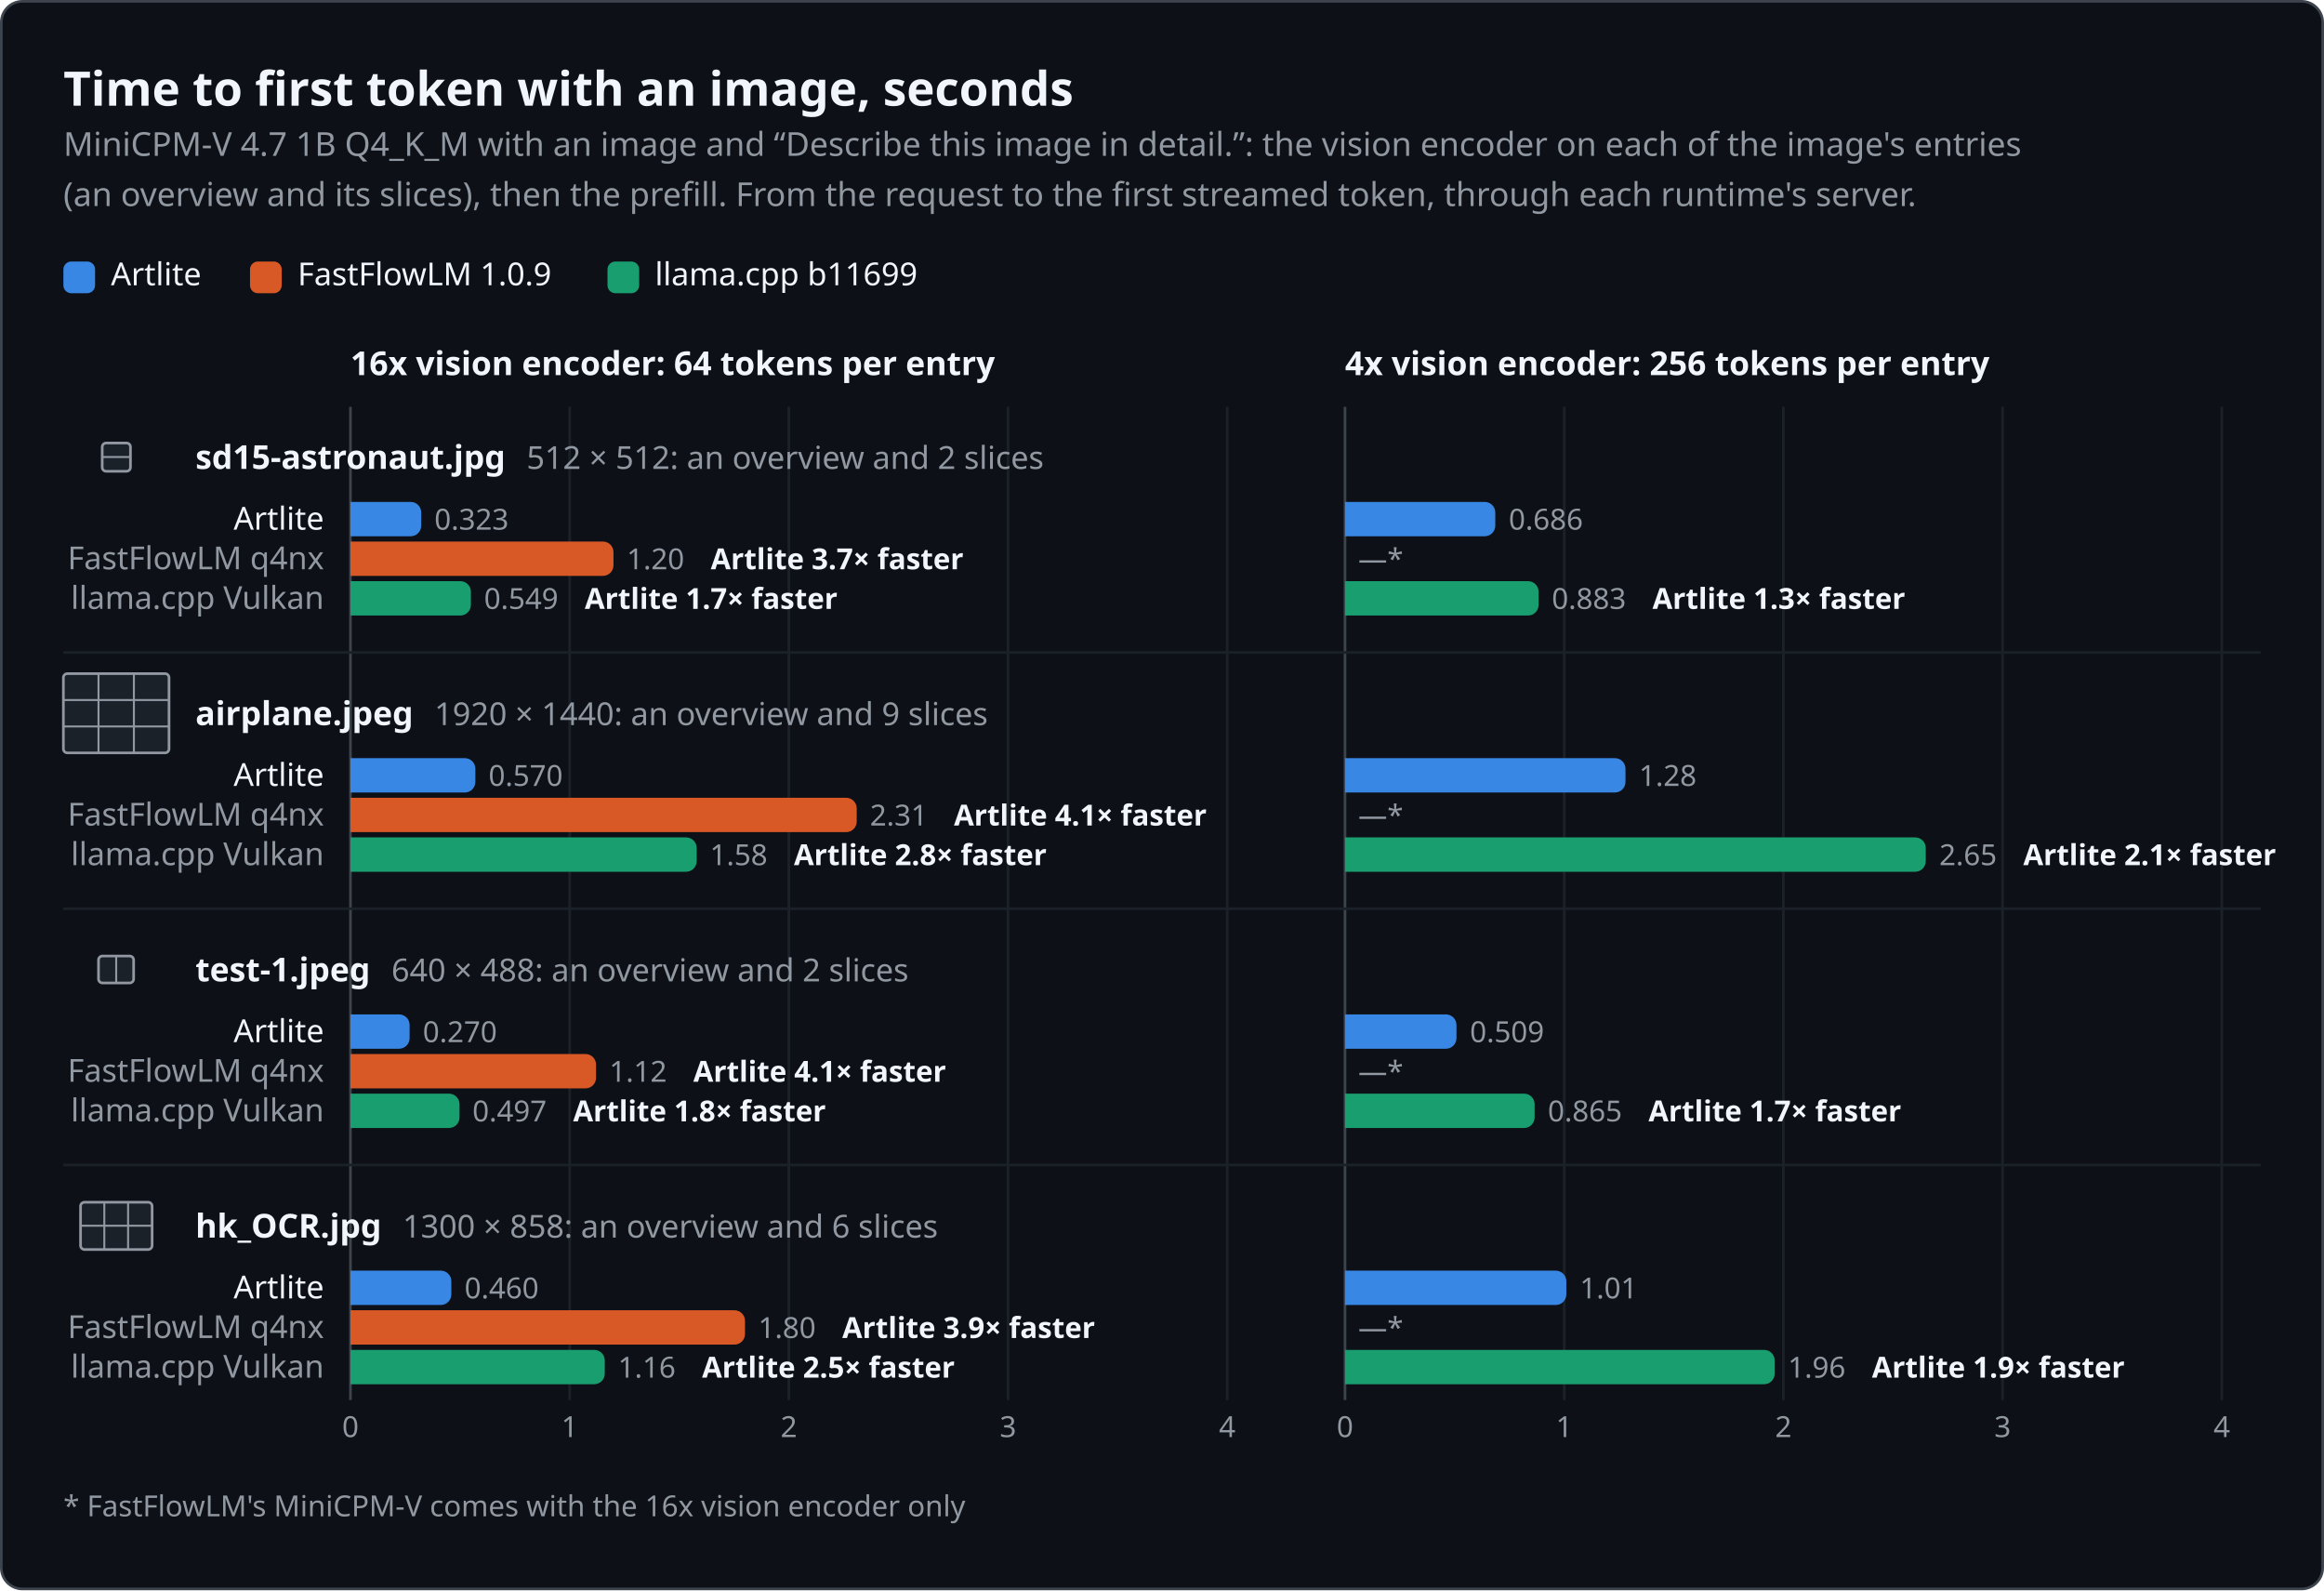
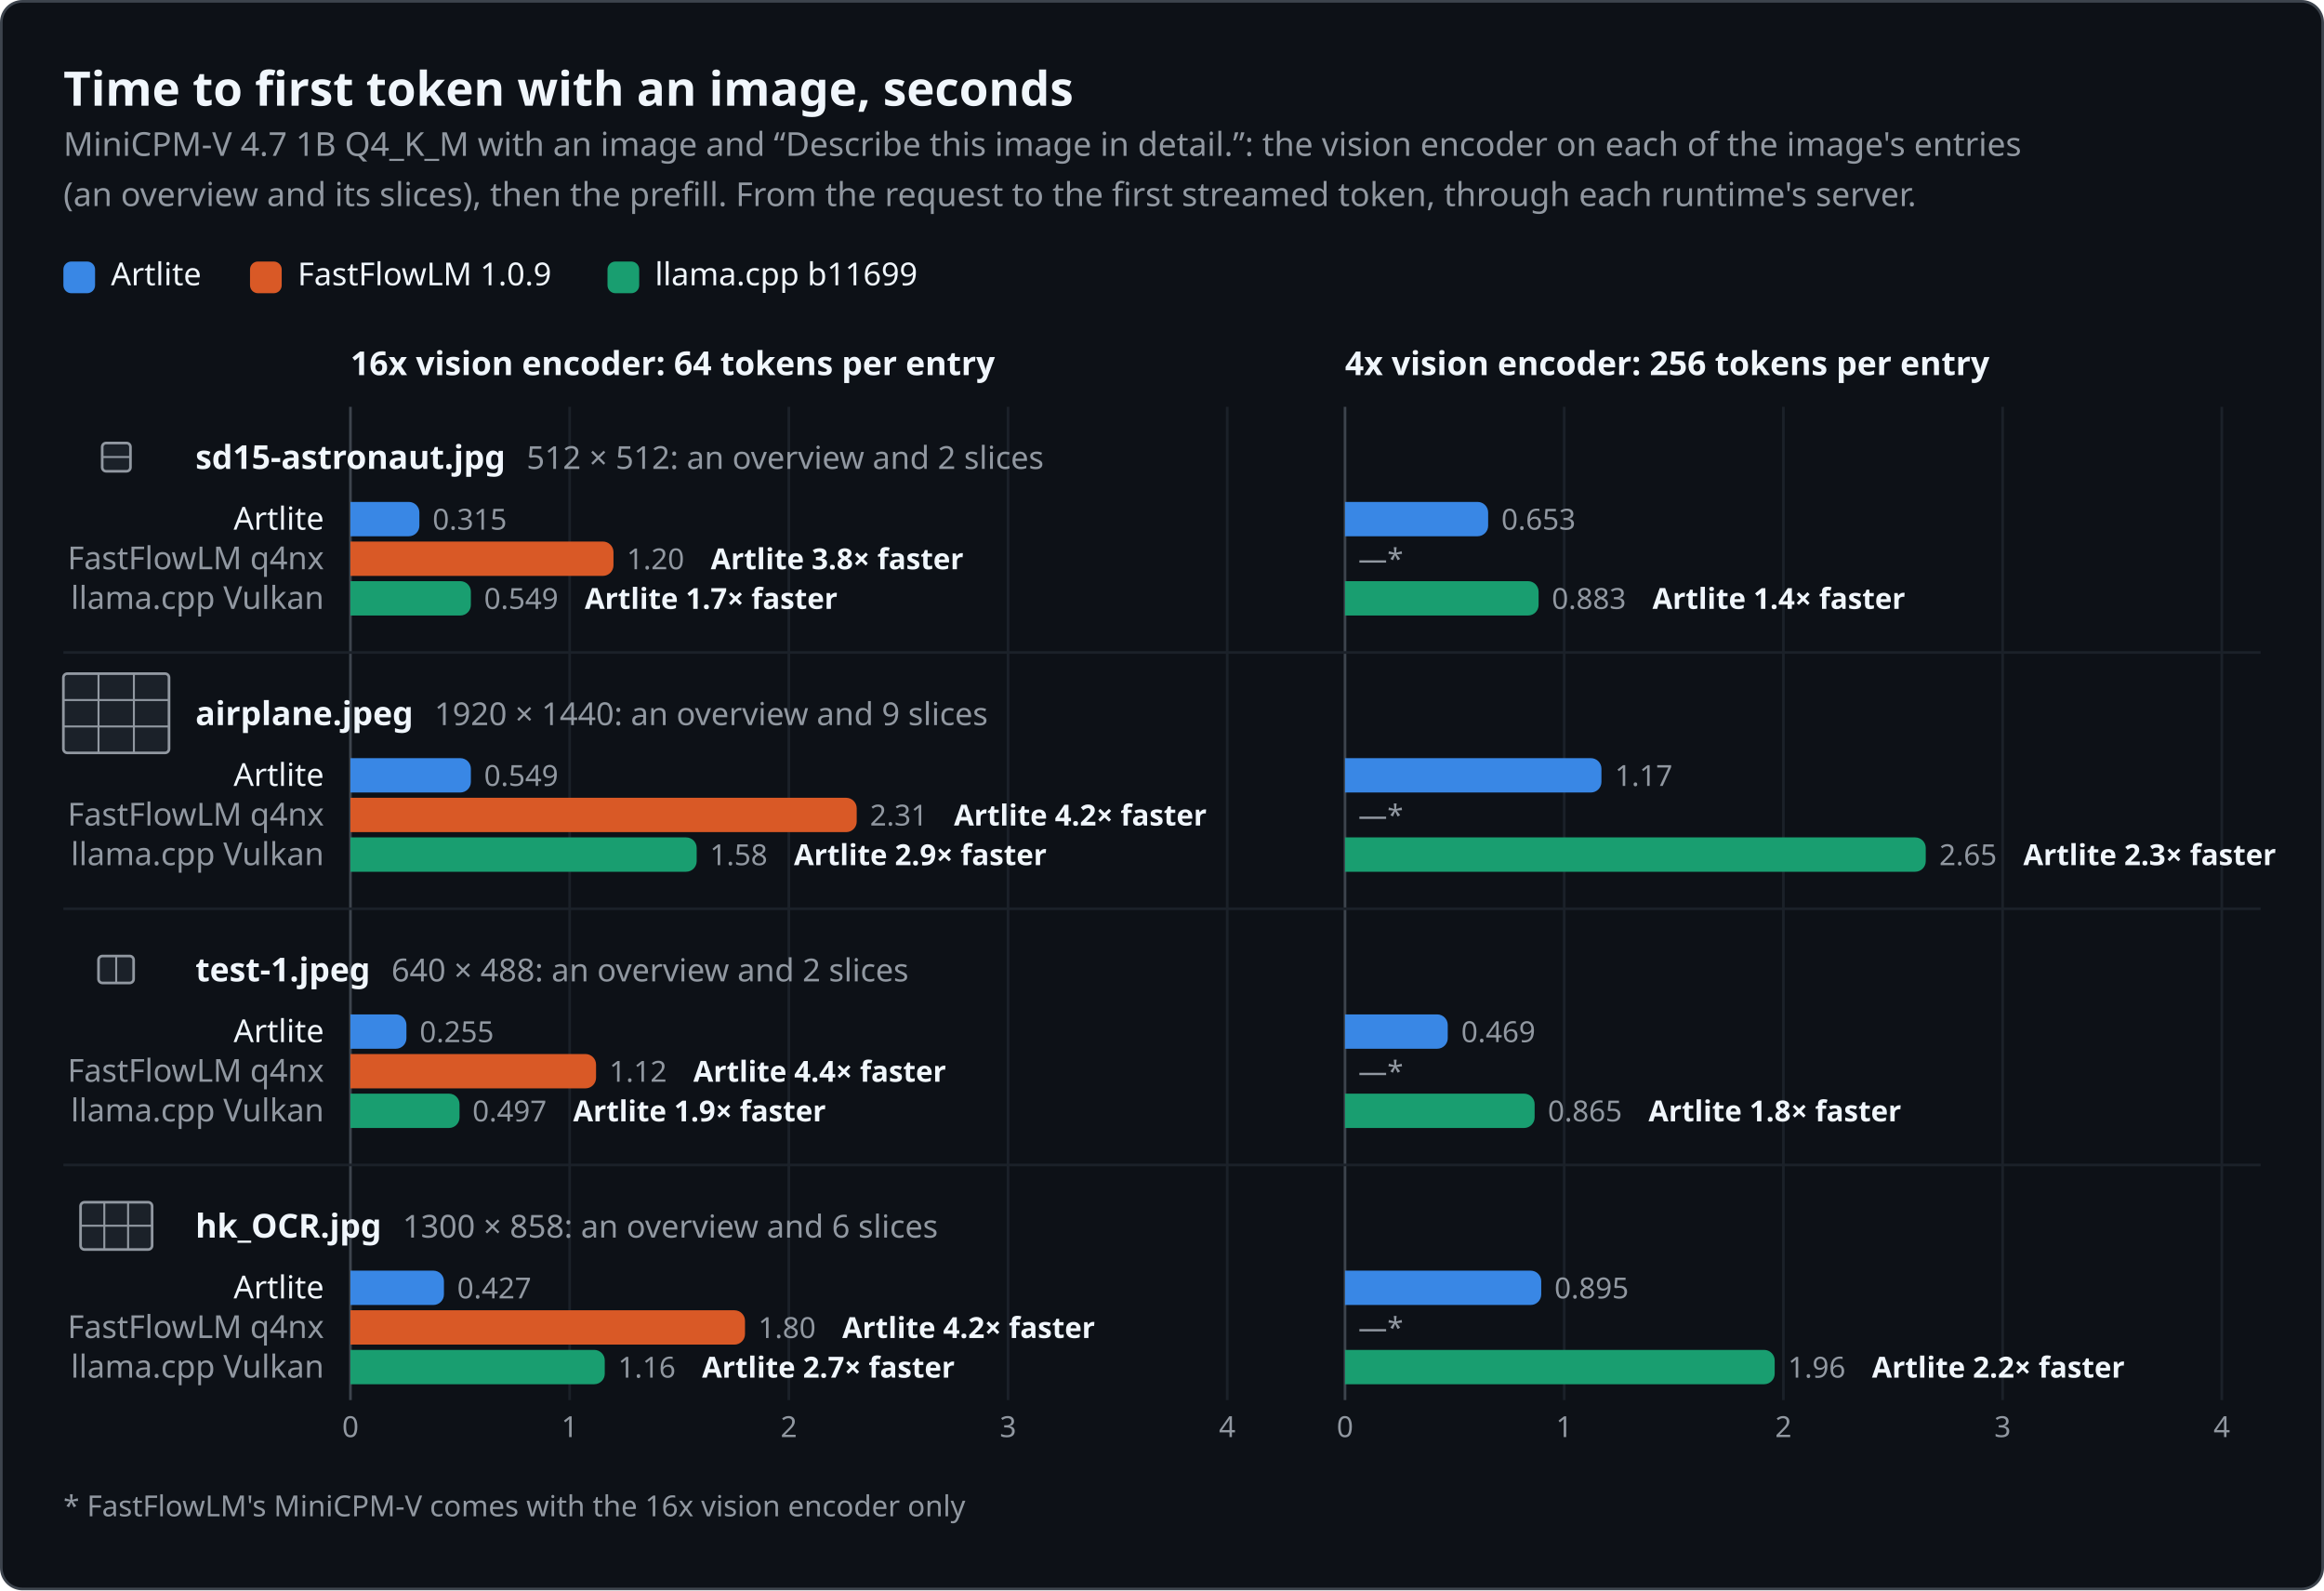
<svg xmlns="http://www.w3.org/2000/svg" width="880" height="602" viewBox="0 0 880 602" role="img" aria-labelledby="t d">
  <style>text{font-family:-apple-system, BlinkMacSystemFont, "Segoe UI", "Noto Sans", Helvetica, Arial, sans-serif;font-size:11px;fill:#9198a1;font-variant-numeric:tabular-nums}.title{font-size:18px;font-weight:600;fill:#f0f6fc}.sub{font-size:12.5px}.h{font-size:12.5px;font-weight:600;fill:#f0f6fc}.lbl{font-size:12px;fill:#f0f6fc}.lbl2{font-size:12px}.strong{font-weight:600;fill:#f0f6fc}.muted{fill:#6e7681}.small{font-size:10px}.halo{paint-order:stroke;stroke:#0d1117;stroke-width:3px;stroke-linejoin:round}.grid{stroke:#1b2129}.axis{stroke:#3d444d}.guide{stroke:#2d333b}.bracket{stroke:#9198a1;fill:none}.ft{fill:#1c5cab}.detail{font-size:12px;font-weight:400;fill:#9198a1}.tile{fill:#1b2129;stroke:#9198a1;stroke-width:1}.cut{stroke:#9198a1;stroke-width:.75;fill:none}.f0{fill:#3987e5}.l0{stroke:#3987e5;stroke-width:2;fill:none;stroke-linejoin:round;stroke-linecap:round}.d0{fill:#3987e5;stroke:#0d1117;stroke-width:1.5}.b0{fill:#3987e5;fill-opacity:.16}.f1{fill:#d95926}.l1{stroke:#d95926;stroke-width:2;fill:none;stroke-linejoin:round;stroke-linecap:round}.d1{fill:#d95926;stroke:#0d1117;stroke-width:1.5}.b1{fill:#d95926;fill-opacity:.16}.f2{fill:#199e70}.l2{stroke:#199e70;stroke-width:2;fill:none;stroke-linejoin:round;stroke-linecap:round}.d2{fill:#199e70;stroke:#0d1117;stroke-width:1.5}.b2{fill:#199e70;fill-opacity:.16}.f3{fill:#8f4801}.l3{stroke:#8f4801;stroke-width:2;fill:none;stroke-linejoin:round;stroke-linecap:round}.d3{fill:#8f4801;stroke:#0d1117;stroke-width:1.5}.b3{fill:#8f4801;fill-opacity:.16}</style>
  <rect x="0.5" y="0.5" width="879" height="601" rx="8" fill="#0d1117" stroke="#3d444d" />
  <text x="24.0" y="40.0" class="title">Time to first token with an image, seconds</text>
  <text x="24.0" y="59.0" class="sub">MiniCPM-V 4.7 1B Q4_K_M with an image and “Describe this image in detail.”: the vision encoder on each of the image's entries</text>
  <text x="24.0" y="78.0" class="sub">(an overview and its slices), then the prefill. From the request to the first streamed token, through each runtime's server.</text>
  <rect x="24" y="99" width="12" height="12" rx="3" class="f0" />
  <text x="42.0" y="108.0" class="lbl">Artlite</text>
  <rect x="94.672" y="99" width="12" height="12" rx="3" class="f1" />
  <text x="112.7" y="108.0" class="lbl">FastFlowLM 1.0.9</text>
  <rect x="230.036" y="99" width="12" height="12" rx="3" class="f2" />
  <text x="248.0" y="108.0" class="lbl">llama.cpp b11699</text>
  <text x="132.7" y="142.0" class="h">16x vision encoder: 64 tokens per entry</text>
  <text x="509.3" y="142.0" class="h">4x vision encoder: 256 tokens per entry</text>
  <line x1="132.7" y1="154.0" x2="132.7" y2="530.0" class="axis" />
  <text x="132.7" y="544.0" text-anchor="middle">0</text>
  <line x1="215.7" y1="154.0" x2="215.7" y2="530.0" class="grid" />
  <text x="215.7" y="544.0" text-anchor="middle">1</text>
  <line x1="298.7" y1="154.0" x2="298.7" y2="530.0" class="grid" />
  <text x="298.7" y="544.0" text-anchor="middle">2</text>
  <line x1="381.7" y1="154.0" x2="381.7" y2="530.0" class="grid" />
  <text x="381.7" y="544.0" text-anchor="middle">3</text>
  <line x1="464.7" y1="154.0" x2="464.7" y2="530.0" class="grid" />
  <text x="464.7" y="544.0" text-anchor="middle">4</text>
  <line x1="509.3" y1="154.0" x2="509.3" y2="530.0" class="axis" />
  <text x="509.3" y="544.0" text-anchor="middle">0</text>
  <line x1="592.3" y1="154.0" x2="592.3" y2="530.0" class="grid" />
  <text x="592.3" y="544.0" text-anchor="middle">1</text>
  <line x1="675.3" y1="154.0" x2="675.3" y2="530.0" class="grid" />
  <text x="675.3" y="544.0" text-anchor="middle">2</text>
  <line x1="758.3" y1="154.0" x2="758.3" y2="530.0" class="grid" />
  <text x="758.3" y="544.0" text-anchor="middle">3</text>
  <line x1="841.3" y1="154.0" x2="841.3" y2="530.0" class="grid" />
  <text x="841.3" y="544.0" text-anchor="middle">4</text>
  <g>
    <rect x="38.7" y="167.7" width="10.7" height="10.7" rx="1.5" class="tile" />
    <path d="M38.7,173.0h10.7" class="cut" />
  </g>
  <text x="74" y="177.5" class="h">sd15-astronaut.jpg<tspan dx="8" class="detail">512 × 512: an overview and 2 slices</tspan>
  </text>
  <text x="122.7" y="200.5" text-anchor="end" class="lbl">Artlite</text>
-   <path d="M132.7,190.0h22.8a4.0,4.0 0 0 1 4.0,4.0v5.0a4.0,4.0 0 0 1 -4.0,4.0h-22.8z" class="f0" />
-   <text x="164.5" y="200.5">0.323</text>
-   <path d="M509.3,190.0h52.9a4.0,4.0 0 0 1 4.0,4.0v5.0a4.0,4.0 0 0 1 -4.0,4.0h-52.9z" class="f0" />
-   <text x="571.3" y="200.5">0.686</text>
+   <path d="M132.7,190.0h22.1a4.0,4.0 0 0 1 4.0,4.0v5.0a4.0,4.0 0 0 1 -4.0,4.0h-22.1z" class="f0" />
+   <text x="163.8" y="200.5">0.315</text>
+   <path d="M509.3,190.0h50.2a4.0,4.0 0 0 1 4.0,4.0v5.0a4.0,4.0 0 0 1 -4.0,4.0h-50.2z" class="f0" />
+   <text x="568.5" y="200.5">0.653</text>
  <text x="122.7" y="215.5" text-anchor="end" class="lbl2">FastFlowLM q4nx</text>
  <path d="M132.7,205.0h95.6a4.0,4.0 0 0 1 4.0,4.0v5.0a4.0,4.0 0 0 1 -4.0,4.0h-95.6z" class="f1" />
-   <text x="237.3" y="215.5">1.20<tspan dx="10" class="strong">Artlite 3.7× faster</tspan>
+   <text x="237.3" y="215.5">1.20<tspan dx="10" class="strong">Artlite 3.8× faster</tspan>
  </text>
  <text x="514.3" y="215.5">—*</text>
  <text x="122.7" y="230.5" text-anchor="end" class="lbl2">llama.cpp Vulkan</text>
  <path d="M132.7,220.0h41.6a4.0,4.0 0 0 1 4.0,4.0v5.0a4.0,4.0 0 0 1 -4.0,4.0h-41.6z" class="f2" />
  <text x="183.3" y="230.5">0.549<tspan dx="10" class="strong">Artlite 1.7× faster</tspan>
  </text>
  <path d="M509.3,220.0h69.3a4.0,4.0 0 0 1 4.0,4.0v5.0a4.0,4.0 0 0 1 -4.0,4.0h-69.3z" class="f2" />
-   <text x="587.6" y="230.5">0.883<tspan dx="10" class="strong">Artlite 1.3× faster</tspan>
+   <text x="587.6" y="230.5">0.883<tspan dx="10" class="strong">Artlite 1.4× faster</tspan>
  </text>
  <line x1="24" y1="247.0" x2="856" y2="247.0" class="grid" />
  <g>
    <rect x="24.0" y="255.0" width="40.0" height="30.0" rx="1.5" class="tile" />
    <path d="M37.3,255.0v30.0M50.7,255.0v30.0M24.0,265.0h40.0M24.0,275.0h40.0" class="cut" />
  </g>
  <text x="74" y="274.5" class="h">airplane.jpeg<tspan dx="8" class="detail">1920 × 1440: an overview and 9 slices</tspan>
  </text>
  <text x="122.7" y="297.5" text-anchor="end" class="lbl">Artlite</text>
-   <path d="M132.7,287.0h43.3a4.0,4.0 0 0 1 4.0,4.0v5.0a4.0,4.0 0 0 1 -4.0,4.0h-43.3z" class="f0" />
-   <text x="185.0" y="297.5">0.570</text>
-   <path d="M509.3,287.0h102.2a4.0,4.0 0 0 1 4.0,4.0v5.0a4.0,4.0 0 0 1 -4.0,4.0h-102.2z" class="f0" />
-   <text x="620.6" y="297.5">1.28</text>
+   <path d="M132.7,287.0h41.6a4.0,4.0 0 0 1 4.0,4.0v5.0a4.0,4.0 0 0 1 -4.0,4.0h-41.6z" class="f0" />
+   <text x="183.3" y="297.5">0.549</text>
+   <path d="M509.3,287.0h93.1a4.0,4.0 0 0 1 4.0,4.0v5.0a4.0,4.0 0 0 1 -4.0,4.0h-93.1z" class="f0" />
+   <text x="611.5" y="297.5">1.17</text>
  <text x="122.7" y="312.5" text-anchor="end" class="lbl2">FastFlowLM q4nx</text>
  <path d="M132.7,302.0h187.7a4.0,4.0 0 0 1 4.0,4.0v5.0a4.0,4.0 0 0 1 -4.0,4.0h-187.7z" class="f1" />
-   <text x="329.4" y="312.5">2.31<tspan dx="10" class="strong">Artlite 4.1× faster</tspan>
+   <text x="329.4" y="312.5">2.31<tspan dx="10" class="strong">Artlite 4.2× faster</tspan>
  </text>
  <text x="514.3" y="312.5">—*</text>
  <text x="122.7" y="327.5" text-anchor="end" class="lbl2">llama.cpp Vulkan</text>
  <path d="M132.7,317.0h127.1a4.0,4.0 0 0 1 4.0,4.0v5.0a4.0,4.0 0 0 1 -4.0,4.0h-127.1z" class="f2" />
-   <text x="268.8" y="327.5">1.58<tspan dx="10" class="strong">Artlite 2.8× faster</tspan>
+   <text x="268.8" y="327.5">1.58<tspan dx="10" class="strong">Artlite 2.9× faster</tspan>
  </text>
  <path d="M509.3,317.0h215.9a4.0,4.0 0 0 1 4.0,4.0v5.0a4.0,4.0 0 0 1 -4.0,4.0h-215.9z" class="f2" />
-   <text x="734.3" y="327.5">2.65<tspan dx="10" class="strong">Artlite 2.1× faster</tspan>
+   <text x="734.3" y="327.5">2.65<tspan dx="10" class="strong">Artlite 2.3× faster</tspan>
  </text>
  <line x1="24" y1="344.0" x2="856" y2="344.0" class="grid" />
  <g>
    <rect x="37.3" y="361.9" width="13.3" height="10.2" rx="1.5" class="tile" />
    <path d="M44.0,361.9v10.2" class="cut" />
  </g>
  <text x="74" y="371.5" class="h">test-1.jpeg<tspan dx="8" class="detail">640 × 488: an overview and 2 slices</tspan>
  </text>
  <text x="122.7" y="394.5" text-anchor="end" class="lbl">Artlite</text>
-   <path d="M132.7,384.0h18.4a4.0,4.0 0 0 1 4.0,4.0v5.0a4.0,4.0 0 0 1 -4.0,4.0h-18.4z" class="f0" />
-   <text x="160.1" y="394.5">0.270</text>
-   <path d="M509.3,384.0h38.2a4.0,4.0 0 0 1 4.0,4.0v5.0a4.0,4.0 0 0 1 -4.0,4.0h-38.2z" class="f0" />
-   <text x="556.6" y="394.5">0.509</text>
+   <path d="M132.7,384.0h17.2a4.0,4.0 0 0 1 4.0,4.0v5.0a4.0,4.0 0 0 1 -4.0,4.0h-17.2z" class="f0" />
+   <text x="158.9" y="394.5">0.255</text>
+   <path d="M509.3,384.0h34.9a4.0,4.0 0 0 1 4.0,4.0v5.0a4.0,4.0 0 0 1 -4.0,4.0h-34.9z" class="f0" />
+   <text x="553.3" y="394.5">0.469</text>
  <text x="122.7" y="409.5" text-anchor="end" class="lbl2">FastFlowLM q4nx</text>
  <path d="M132.7,399.0h89.0a4.0,4.0 0 0 1 4.0,4.0v5.0a4.0,4.0 0 0 1 -4.0,4.0h-89.0z" class="f1" />
-   <text x="230.7" y="409.5">1.12<tspan dx="10" class="strong">Artlite 4.1× faster</tspan>
+   <text x="230.7" y="409.5">1.12<tspan dx="10" class="strong">Artlite 4.4× faster</tspan>
  </text>
  <text x="514.3" y="409.5">—*</text>
  <text x="122.7" y="424.5" text-anchor="end" class="lbl2">llama.cpp Vulkan</text>
  <path d="M132.7,414.0h37.3a4.0,4.0 0 0 1 4.0,4.0v5.0a4.0,4.0 0 0 1 -4.0,4.0h-37.3z" class="f2" />
-   <text x="178.9" y="424.5">0.497<tspan dx="10" class="strong">Artlite 1.8× faster</tspan>
+   <text x="178.9" y="424.5">0.497<tspan dx="10" class="strong">Artlite 1.9× faster</tspan>
  </text>
  <path d="M509.3,414.0h67.8a4.0,4.0 0 0 1 4.0,4.0v5.0a4.0,4.0 0 0 1 -4.0,4.0h-67.8z" class="f2" />
-   <text x="586.1" y="424.5">0.865<tspan dx="10" class="strong">Artlite 1.7× faster</tspan>
+   <text x="586.1" y="424.5">0.865<tspan dx="10" class="strong">Artlite 1.8× faster</tspan>
  </text>
  <line x1="24" y1="441.0" x2="856" y2="441.0" class="grid" />
  <g>
    <rect x="30.5" y="455.1" width="27.1" height="17.9" rx="1.5" class="tile" />
    <path d="M39.5,455.1v17.9M48.5,455.1v17.9M30.5,464.0h27.1" class="cut" />
  </g>
  <text x="74" y="468.5" class="h">hk_OCR.jpg<tspan dx="8" class="detail">1300 × 858: an overview and 6 slices</tspan>
  </text>
  <text x="122.7" y="491.5" text-anchor="end" class="lbl">Artlite</text>
-   <path d="M132.7,481.0h34.2a4.0,4.0 0 0 1 4.0,4.0v5.0a4.0,4.0 0 0 1 -4.0,4.0h-34.2z" class="f0" />
-   <text x="175.9" y="491.5">0.460</text>
-   <path d="M509.3,481.0h79.8a4.0,4.0 0 0 1 4.0,4.0v5.0a4.0,4.0 0 0 1 -4.0,4.0h-79.8z" class="f0" />
-   <text x="598.2" y="491.5">1.01</text>
+   <path d="M132.7,481.0h31.4a4.0,4.0 0 0 1 4.0,4.0v5.0a4.0,4.0 0 0 1 -4.0,4.0h-31.4z" class="f0" />
+   <text x="173.1" y="491.5">0.427</text>
+   <path d="M509.3,481.0h70.3a4.0,4.0 0 0 1 4.0,4.0v5.0a4.0,4.0 0 0 1 -4.0,4.0h-70.3z" class="f0" />
+   <text x="588.6" y="491.5">0.895</text>
  <text x="122.7" y="506.5" text-anchor="end" class="lbl2">FastFlowLM q4nx</text>
  <path d="M132.7,496.0h145.4a4.0,4.0 0 0 1 4.0,4.0v5.0a4.0,4.0 0 0 1 -4.0,4.0h-145.4z" class="f1" />
-   <text x="287.1" y="506.5">1.80<tspan dx="10" class="strong">Artlite 3.9× faster</tspan>
+   <text x="287.1" y="506.5">1.80<tspan dx="10" class="strong">Artlite 4.2× faster</tspan>
  </text>
  <text x="514.3" y="506.5">—*</text>
  <text x="122.7" y="521.5" text-anchor="end" class="lbl2">llama.cpp Vulkan</text>
  <path d="M132.7,511.0h92.3a4.0,4.0 0 0 1 4.0,4.0v5.0a4.0,4.0 0 0 1 -4.0,4.0h-92.3z" class="f2" />
-   <text x="234.0" y="521.5">1.16<tspan dx="10" class="strong">Artlite 2.5× faster</tspan>
+   <text x="234.0" y="521.5">1.16<tspan dx="10" class="strong">Artlite 2.7× faster</tspan>
  </text>
  <path d="M509.3,511.0h158.7a4.0,4.0 0 0 1 4.0,4.0v5.0a4.0,4.0 0 0 1 -4.0,4.0h-158.7z" class="f2" />
-   <text x="677.0" y="521.5">1.96<tspan dx="10" class="strong">Artlite 1.9× faster</tspan>
+   <text x="677.0" y="521.5">1.96<tspan dx="10" class="strong">Artlite 2.2× faster</tspan>
  </text>
  <text x="24.0" y="574.0">* FastFlowLM's MiniCPM-V comes with the 16x vision encoder only</text>
</svg>
